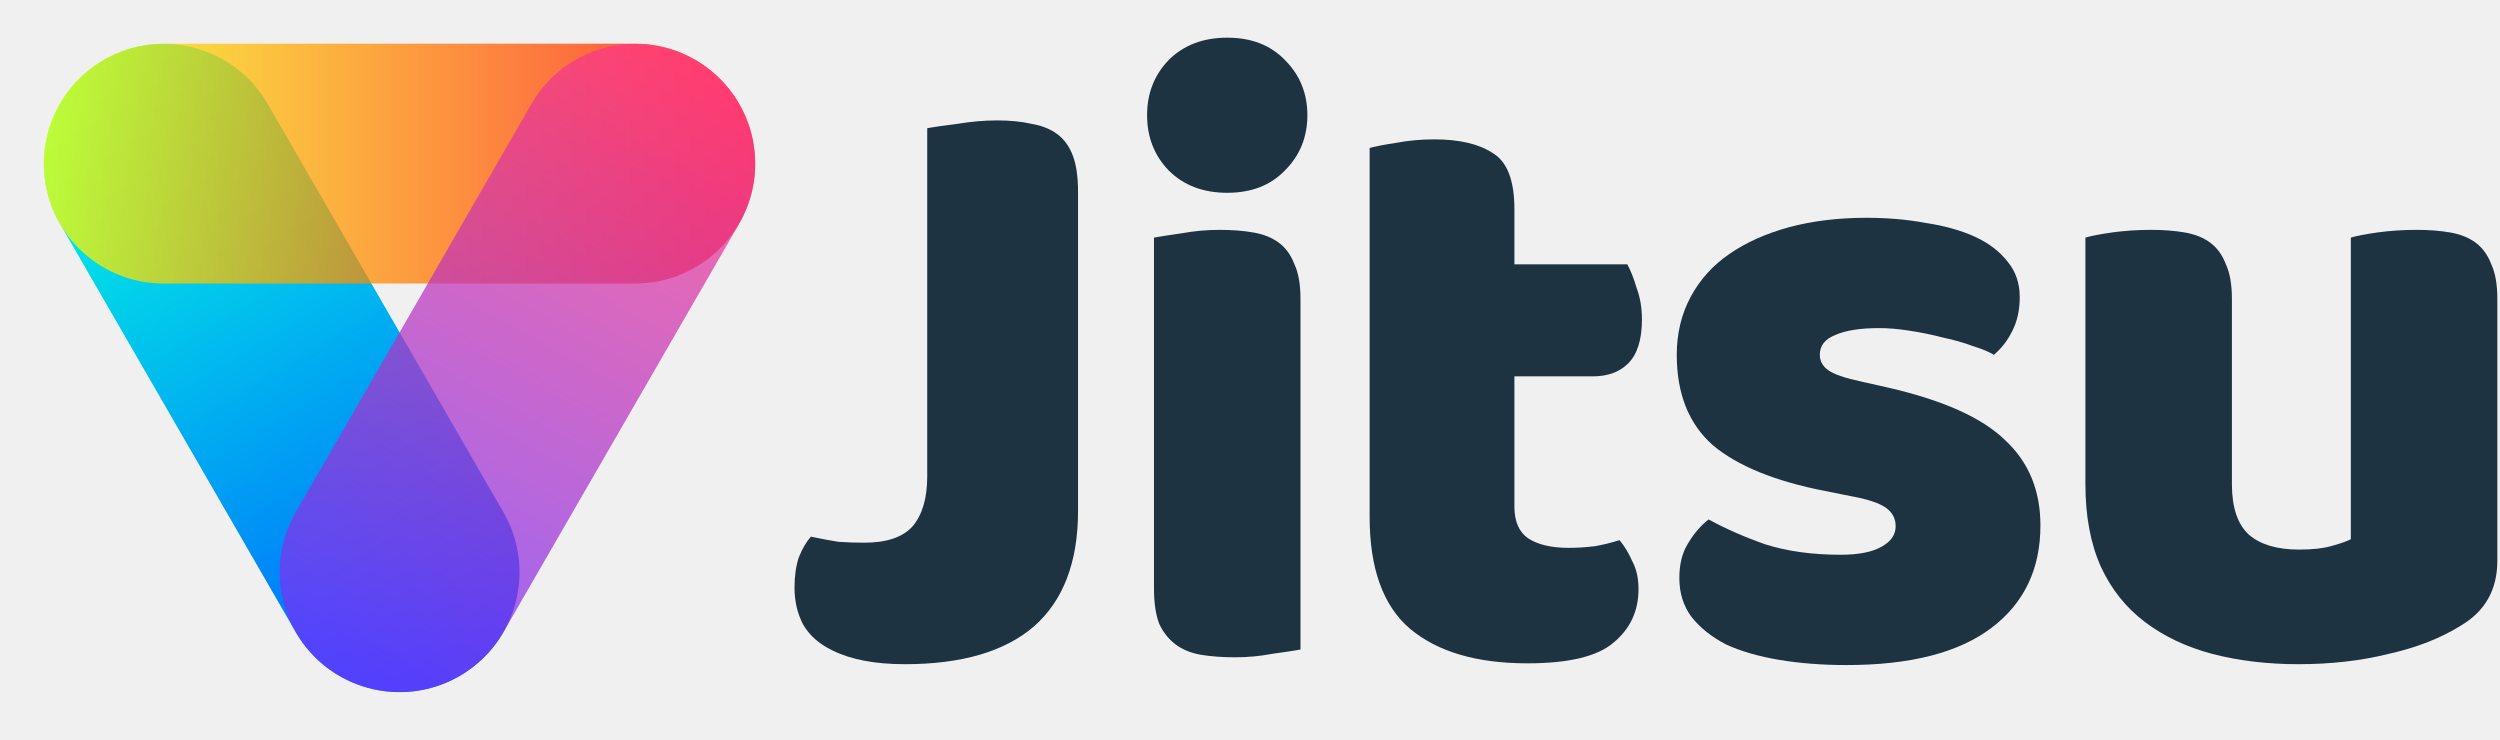
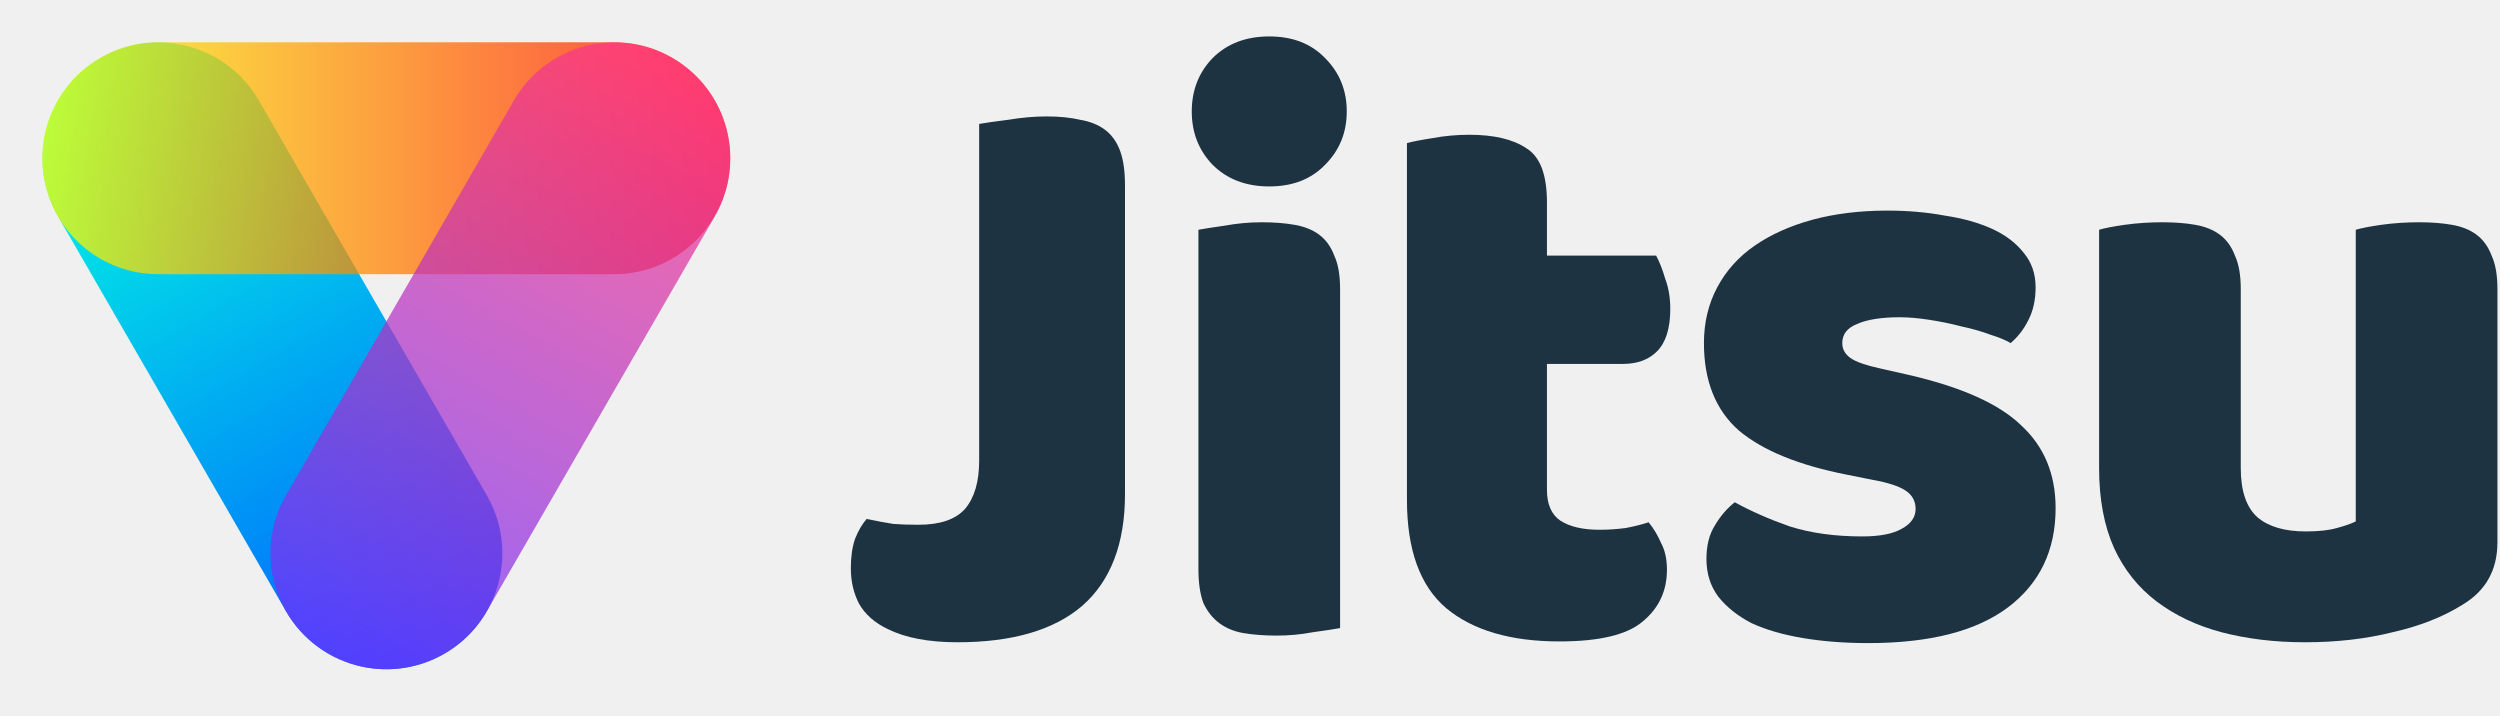
- <svg xmlns="http://www.w3.org/2000/svg" width="615" height="182" viewBox="0 0 615 182" fill="none">
+ <svg xmlns="http://www.w3.org/2000/svg" width="636" height="182" viewBox="0 0 636 182" fill="none">
  <rect x="87.5" y="181.054" width="175" height="59" rx="29.5" transform="rotate(-120 87.5 181.054)" fill="white" />
  <rect x="10.75" y="10.75" width="175" height="59" rx="29.5" fill="white" fill-opacity="0.75" />
  <rect x="58" y="151.554" width="175" height="59" rx="29.5" transform="rotate(-60 58 151.554)" fill="white" fill-opacity="0.75" />
  <rect x="87.5" y="181.054" width="175" height="59" rx="29.5" transform="rotate(-120 87.5 181.054)" fill="url(#paint0_linear)" />
  <rect x="10.75" y="10.75" width="175" height="59" rx="29.5" fill="url(#paint1_linear)" fill-opacity="0.75" />
  <rect x="58" y="151.554" width="175" height="59" rx="29.5" transform="rotate(-60 58 151.554)" fill="url(#paint2_linear)" fill-opacity="0.75" />
-   <path d="M228.1 31.528C229.655 31.245 232.128 30.892 235.52 30.468C238.912 29.903 242.163 29.62 245.272 29.62C248.523 29.62 251.349 29.903 253.752 30.468C256.296 30.892 258.416 31.74 260.112 33.012C261.808 34.284 263.08 36.051 263.928 38.312C264.776 40.573 265.2 43.541 265.2 47.216V125.656C265.2 138.235 261.596 147.704 254.388 154.064C247.18 160.283 236.58 163.392 222.588 163.392C215.239 163.392 209.303 162.261 204.78 160C201.529 158.445 199.127 156.325 197.572 153.64C196.159 150.955 195.452 147.916 195.452 144.524C195.452 141.697 195.805 139.224 196.512 137.104C197.36 134.984 198.349 133.288 199.48 132.016C202.165 132.581 204.427 133.005 206.264 133.288C208.243 133.429 210.363 133.5 212.624 133.5C218.136 133.5 222.093 132.157 224.496 129.472C226.899 126.645 228.1 122.547 228.1 117.176V31.528Z" fill="#1D3342" />
-   <path d="M282.183 28.348C282.183 22.977 283.95 18.455 287.483 14.78C291.158 11.105 295.963 9.268 301.899 9.268C307.835 9.268 312.57 11.105 316.103 14.78C319.778 18.455 321.615 22.977 321.615 28.348C321.615 33.719 319.778 38.241 316.103 41.916C312.57 45.591 307.835 47.428 301.899 47.428C295.963 47.428 291.158 45.591 287.483 41.916C283.95 38.241 282.183 33.719 282.183 28.348ZM319.919 159.788C318.365 160.071 316.033 160.424 312.923 160.848C309.955 161.413 306.917 161.696 303.807 161.696C300.698 161.696 297.871 161.484 295.327 161.06C292.925 160.636 290.875 159.788 289.179 158.516C287.483 157.244 286.141 155.548 285.151 153.428C284.303 151.167 283.879 148.269 283.879 144.736V58.452C285.434 58.169 287.695 57.816 290.663 57.392C293.773 56.827 296.882 56.544 299.991 56.544C303.101 56.544 305.857 56.756 308.259 57.18C310.803 57.604 312.923 58.452 314.619 59.724C316.315 60.996 317.587 62.763 318.435 65.024C319.425 67.144 319.919 69.971 319.919 73.504V159.788Z" fill="#1D3342" />
-   <path d="M372.543 124.596C372.543 128.271 373.674 130.885 375.935 132.44C378.338 133.995 381.659 134.772 385.899 134.772C388.019 134.772 390.21 134.631 392.471 134.348C394.733 133.924 396.711 133.429 398.407 132.864C399.679 134.419 400.739 136.185 401.587 138.164C402.577 140.001 403.071 142.263 403.071 144.948C403.071 150.319 401.022 154.7 396.923 158.092C392.966 161.484 385.899 163.18 375.723 163.18C363.286 163.18 353.675 160.353 346.891 154.7C340.249 149.047 336.927 139.86 336.927 127.14V36.404C338.482 35.98 340.673 35.556 343.499 35.132C346.467 34.567 349.577 34.284 352.827 34.284C359.046 34.284 363.851 35.415 367.243 37.676C370.777 39.796 372.543 44.389 372.543 51.456V65.024H400.315C401.163 66.579 401.941 68.557 402.647 70.96C403.495 73.221 403.919 75.765 403.919 78.592C403.919 83.539 402.789 87.143 400.527 89.404C398.407 91.524 395.51 92.584 391.835 92.584H372.543V124.596Z" fill="#1D3342" />
-   <path d="M501.946 129.26C501.946 140.001 497.918 148.411 489.862 154.488C481.806 160.565 469.934 163.604 454.246 163.604C448.31 163.604 442.798 163.18 437.71 162.332C432.622 161.484 428.241 160.212 424.566 158.516C421.033 156.679 418.206 154.417 416.086 151.732C414.107 149.047 413.118 145.867 413.118 142.192C413.118 138.8 413.825 135.973 415.238 133.712C416.651 131.309 418.347 129.331 420.326 127.776C424.425 130.037 429.089 132.087 434.318 133.924C439.689 135.62 445.837 136.468 452.762 136.468C457.143 136.468 460.465 135.832 462.726 134.56C465.129 133.288 466.33 131.592 466.33 129.472C466.33 127.493 465.482 125.939 463.786 124.808C462.09 123.677 459.263 122.759 455.306 122.052L448.946 120.78C436.65 118.377 427.463 114.632 421.386 109.544C415.45 104.315 412.482 96.895 412.482 87.284C412.482 82.055 413.613 77.32 415.874 73.08C418.135 68.84 421.315 65.307 425.414 62.48C429.513 59.653 434.389 57.463 440.042 55.908C445.837 54.353 452.197 53.576 459.122 53.576C464.351 53.576 469.227 54 473.75 54.848C478.414 55.555 482.442 56.685 485.834 58.24C489.226 59.795 491.911 61.844 493.89 64.388C495.869 66.791 496.858 69.688 496.858 73.08C496.858 76.331 496.222 79.157 494.95 81.56C493.819 83.821 492.335 85.729 490.498 87.284C489.367 86.577 487.671 85.871 485.41 85.164C483.149 84.316 480.675 83.609 477.99 83.044C475.305 82.337 472.549 81.772 469.722 81.348C467.037 80.924 464.563 80.712 462.302 80.712C457.638 80.712 454.034 81.277 451.49 82.408C448.946 83.397 447.674 85.023 447.674 87.284C447.674 88.839 448.381 90.111 449.794 91.1C451.207 92.089 453.893 93.008 457.85 93.856L464.422 95.34C477.99 98.449 487.601 102.76 493.254 108.272C499.049 113.643 501.946 120.639 501.946 129.26Z" fill="#1D3342" />
-   <path d="M513.01 58.452C514.423 58.028 516.614 57.604 519.582 57.18C522.691 56.756 525.871 56.544 529.122 56.544C532.231 56.544 534.987 56.756 537.39 57.18C539.934 57.604 542.054 58.452 543.75 59.724C545.446 60.996 546.718 62.763 547.566 65.024C548.555 67.144 549.05 69.971 549.05 73.504V119.084C549.05 124.879 550.463 129.048 553.29 131.592C556.116 133.995 560.215 135.196 565.586 135.196C568.836 135.196 571.451 134.913 573.43 134.348C575.55 133.783 577.175 133.217 578.306 132.652V58.452C579.719 58.028 581.91 57.604 584.878 57.18C587.987 56.756 591.167 56.544 594.418 56.544C597.527 56.544 600.283 56.756 602.686 57.18C605.23 57.604 607.35 58.452 609.046 59.724C610.742 60.996 612.014 62.763 612.862 65.024C613.851 67.144 614.346 69.971 614.346 73.504V137.952C614.346 145.019 611.378 150.319 605.442 153.852C600.495 156.961 594.559 159.293 587.634 160.848C580.85 162.544 573.43 163.392 565.374 163.392C557.742 163.392 550.675 162.544 544.174 160.848C537.814 159.152 532.302 156.537 527.638 153.004C522.974 149.471 519.37 144.948 516.826 139.436C514.282 133.783 513.01 126.999 513.01 119.084V58.452Z" fill="#1D3342" />
+   <path d="M249.1 31.528C250.655 31.245 253.128 30.892 256.52 30.468C259.912 29.903 263.163 29.62 266.272 29.62C269.523 29.62 272.349 29.903 274.752 30.468C277.296 30.892 279.416 31.74 281.112 33.012C282.808 34.284 284.08 36.051 284.928 38.312C285.776 40.573 286.2 43.541 286.2 47.216V125.656C286.2 138.235 282.596 147.704 275.388 154.064C268.18 160.283 257.58 163.392 243.588 163.392C236.239 163.392 230.303 162.261 225.78 160C222.529 158.445 220.127 156.325 218.572 153.64C217.159 150.955 216.452 147.916 216.452 144.524C216.452 141.697 216.805 139.224 217.512 137.104C218.36 134.984 219.349 133.288 220.48 132.016C223.165 132.581 225.427 133.005 227.264 133.288C229.243 133.429 231.363 133.5 233.624 133.5C239.136 133.5 243.093 132.157 245.496 129.472C247.899 126.645 249.1 122.547 249.1 117.176V31.528Z" fill="#1D3342" />
+   <path d="M303.183 28.348C303.183 22.977 304.95 18.455 308.483 14.78C312.158 11.105 316.963 9.268 322.899 9.268C328.835 9.268 333.57 11.105 337.103 14.78C340.778 18.455 342.615 22.977 342.615 28.348C342.615 33.719 340.778 38.241 337.103 41.916C333.57 45.591 328.835 47.428 322.899 47.428C316.963 47.428 312.158 45.591 308.483 41.916C304.95 38.241 303.183 33.719 303.183 28.348ZM340.919 159.788C339.365 160.071 337.033 160.424 333.923 160.848C330.955 161.413 327.917 161.696 324.807 161.696C321.698 161.696 318.871 161.484 316.327 161.06C313.925 160.636 311.875 159.788 310.179 158.516C308.483 157.244 307.141 155.548 306.151 153.428C305.303 151.167 304.879 148.269 304.879 144.736V58.452C306.434 58.169 308.695 57.816 311.663 57.392C314.773 56.827 317.882 56.544 320.991 56.544C324.101 56.544 326.857 56.756 329.259 57.18C331.803 57.604 333.923 58.452 335.619 59.724C337.315 60.996 338.587 62.763 339.435 65.024C340.425 67.144 340.919 69.971 340.919 73.504V159.788Z" fill="#1D3342" />
+   <path d="M393.543 124.596C393.543 128.271 394.674 130.885 396.935 132.44C399.338 133.995 402.659 134.772 406.899 134.772C409.019 134.772 411.21 134.631 413.471 134.348C415.733 133.924 417.711 133.429 419.407 132.864C420.679 134.419 421.739 136.185 422.587 138.164C423.577 140.001 424.071 142.263 424.071 144.948C424.071 150.319 422.022 154.7 417.923 158.092C413.966 161.484 406.899 163.18 396.723 163.18C384.286 163.18 374.675 160.353 367.891 154.7C361.249 149.047 357.927 139.86 357.927 127.14V36.404C359.482 35.98 361.673 35.556 364.499 35.132C367.467 34.567 370.577 34.284 373.827 34.284C380.046 34.284 384.851 35.415 388.243 37.676C391.777 39.796 393.543 44.389 393.543 51.456V65.024H421.315C422.163 66.579 422.941 68.557 423.647 70.96C424.495 73.221 424.919 75.765 424.919 78.592C424.919 83.539 423.789 87.143 421.527 89.404C419.407 91.524 416.51 92.584 412.835 92.584H393.543V124.596Z" fill="#1D3342" />
+   <path d="M522.946 129.26C522.946 140.001 518.918 148.411 510.862 154.488C502.806 160.565 490.934 163.604 475.246 163.604C469.31 163.604 463.798 163.18 458.71 162.332C453.622 161.484 449.241 160.212 445.566 158.516C442.033 156.679 439.206 154.417 437.086 151.732C435.107 149.047 434.118 145.867 434.118 142.192C434.118 138.8 434.825 135.973 436.238 133.712C437.651 131.309 439.347 129.331 441.326 127.776C445.425 130.037 450.089 132.087 455.318 133.924C460.689 135.62 466.837 136.468 473.762 136.468C478.143 136.468 481.465 135.832 483.726 134.56C486.129 133.288 487.33 131.592 487.33 129.472C487.33 127.493 486.482 125.939 484.786 124.808C483.09 123.677 480.263 122.759 476.306 122.052L469.946 120.78C457.65 118.377 448.463 114.632 442.386 109.544C436.45 104.315 433.482 96.895 433.482 87.284C433.482 82.055 434.613 77.32 436.874 73.08C439.135 68.84 442.315 65.307 446.414 62.48C450.513 59.653 455.389 57.463 461.042 55.908C466.837 54.353 473.197 53.576 480.122 53.576C485.351 53.576 490.227 54 494.75 54.848C499.414 55.555 503.442 56.685 506.834 58.24C510.226 59.795 512.911 61.844 514.89 64.388C516.869 66.791 517.858 69.688 517.858 73.08C517.858 76.331 517.222 79.157 515.95 81.56C514.819 83.821 513.335 85.729 511.498 87.284C510.367 86.577 508.671 85.871 506.41 85.164C504.149 84.316 501.675 83.609 498.99 83.044C496.305 82.337 493.549 81.772 490.722 81.348C488.037 80.924 485.563 80.712 483.302 80.712C478.638 80.712 475.034 81.277 472.49 82.408C469.946 83.397 468.674 85.023 468.674 87.284C468.674 88.839 469.381 90.111 470.794 91.1C472.207 92.089 474.893 93.008 478.85 93.856L485.422 95.34C498.99 98.449 508.601 102.76 514.254 108.272C520.049 113.643 522.946 120.639 522.946 129.26Z" fill="#1D3342" />
+   <path d="M534.01 58.452C535.423 58.028 537.614 57.604 540.582 57.18C543.691 56.756 546.871 56.544 550.122 56.544C553.231 56.544 555.987 56.756 558.39 57.18C560.934 57.604 563.054 58.452 564.75 59.724C566.446 60.996 567.718 62.763 568.566 65.024C569.555 67.144 570.05 69.971 570.05 73.504V119.084C570.05 124.879 571.463 129.048 574.29 131.592C577.116 133.995 581.215 135.196 586.586 135.196C589.836 135.196 592.451 134.913 594.43 134.348C596.55 133.783 598.175 133.217 599.306 132.652V58.452C600.719 58.028 602.91 57.604 605.878 57.18C608.987 56.756 612.167 56.544 615.418 56.544C618.527 56.544 621.283 56.756 623.686 57.18C626.23 57.604 628.35 58.452 630.046 59.724C631.742 60.996 633.014 62.763 633.862 65.024C634.851 67.144 635.346 69.971 635.346 73.504V137.952C635.346 145.019 632.378 150.319 626.442 153.852C621.495 156.961 615.559 159.293 608.634 160.848C601.85 162.544 594.43 163.392 586.374 163.392C578.742 163.392 571.675 162.544 565.174 160.848C558.814 159.152 553.302 156.537 548.638 153.004C543.974 149.471 540.37 144.948 537.826 139.436C535.282 133.783 534.01 126.999 534.01 119.084V58.452Z" fill="#1D3342" />
  <defs>
    <linearGradient id="paint0_linear" x1="91.386" y1="210.433" x2="260.642" y2="208.272" gradientUnits="userSpaceOnUse">
      <stop stop-color="#0062FF" />
      <stop offset="1" stop-color="#01FFE1" />
    </linearGradient>
    <linearGradient id="paint1_linear" x1="185.75" y1="40.75" x2="10.75" y2="40.75" gradientUnits="userSpaceOnUse">
      <stop stop-color="#FF0000" />
      <stop offset="1" stop-color="#FAFF00" />
    </linearGradient>
    <linearGradient id="paint2_linear" x1="232.077" y1="180.955" x2="57.508" y2="183.593" gradientUnits="userSpaceOnUse">
      <stop stop-color="#FF3880" />
      <stop offset="1" stop-color="#6B33FF" />
    </linearGradient>
  </defs>
</svg>
